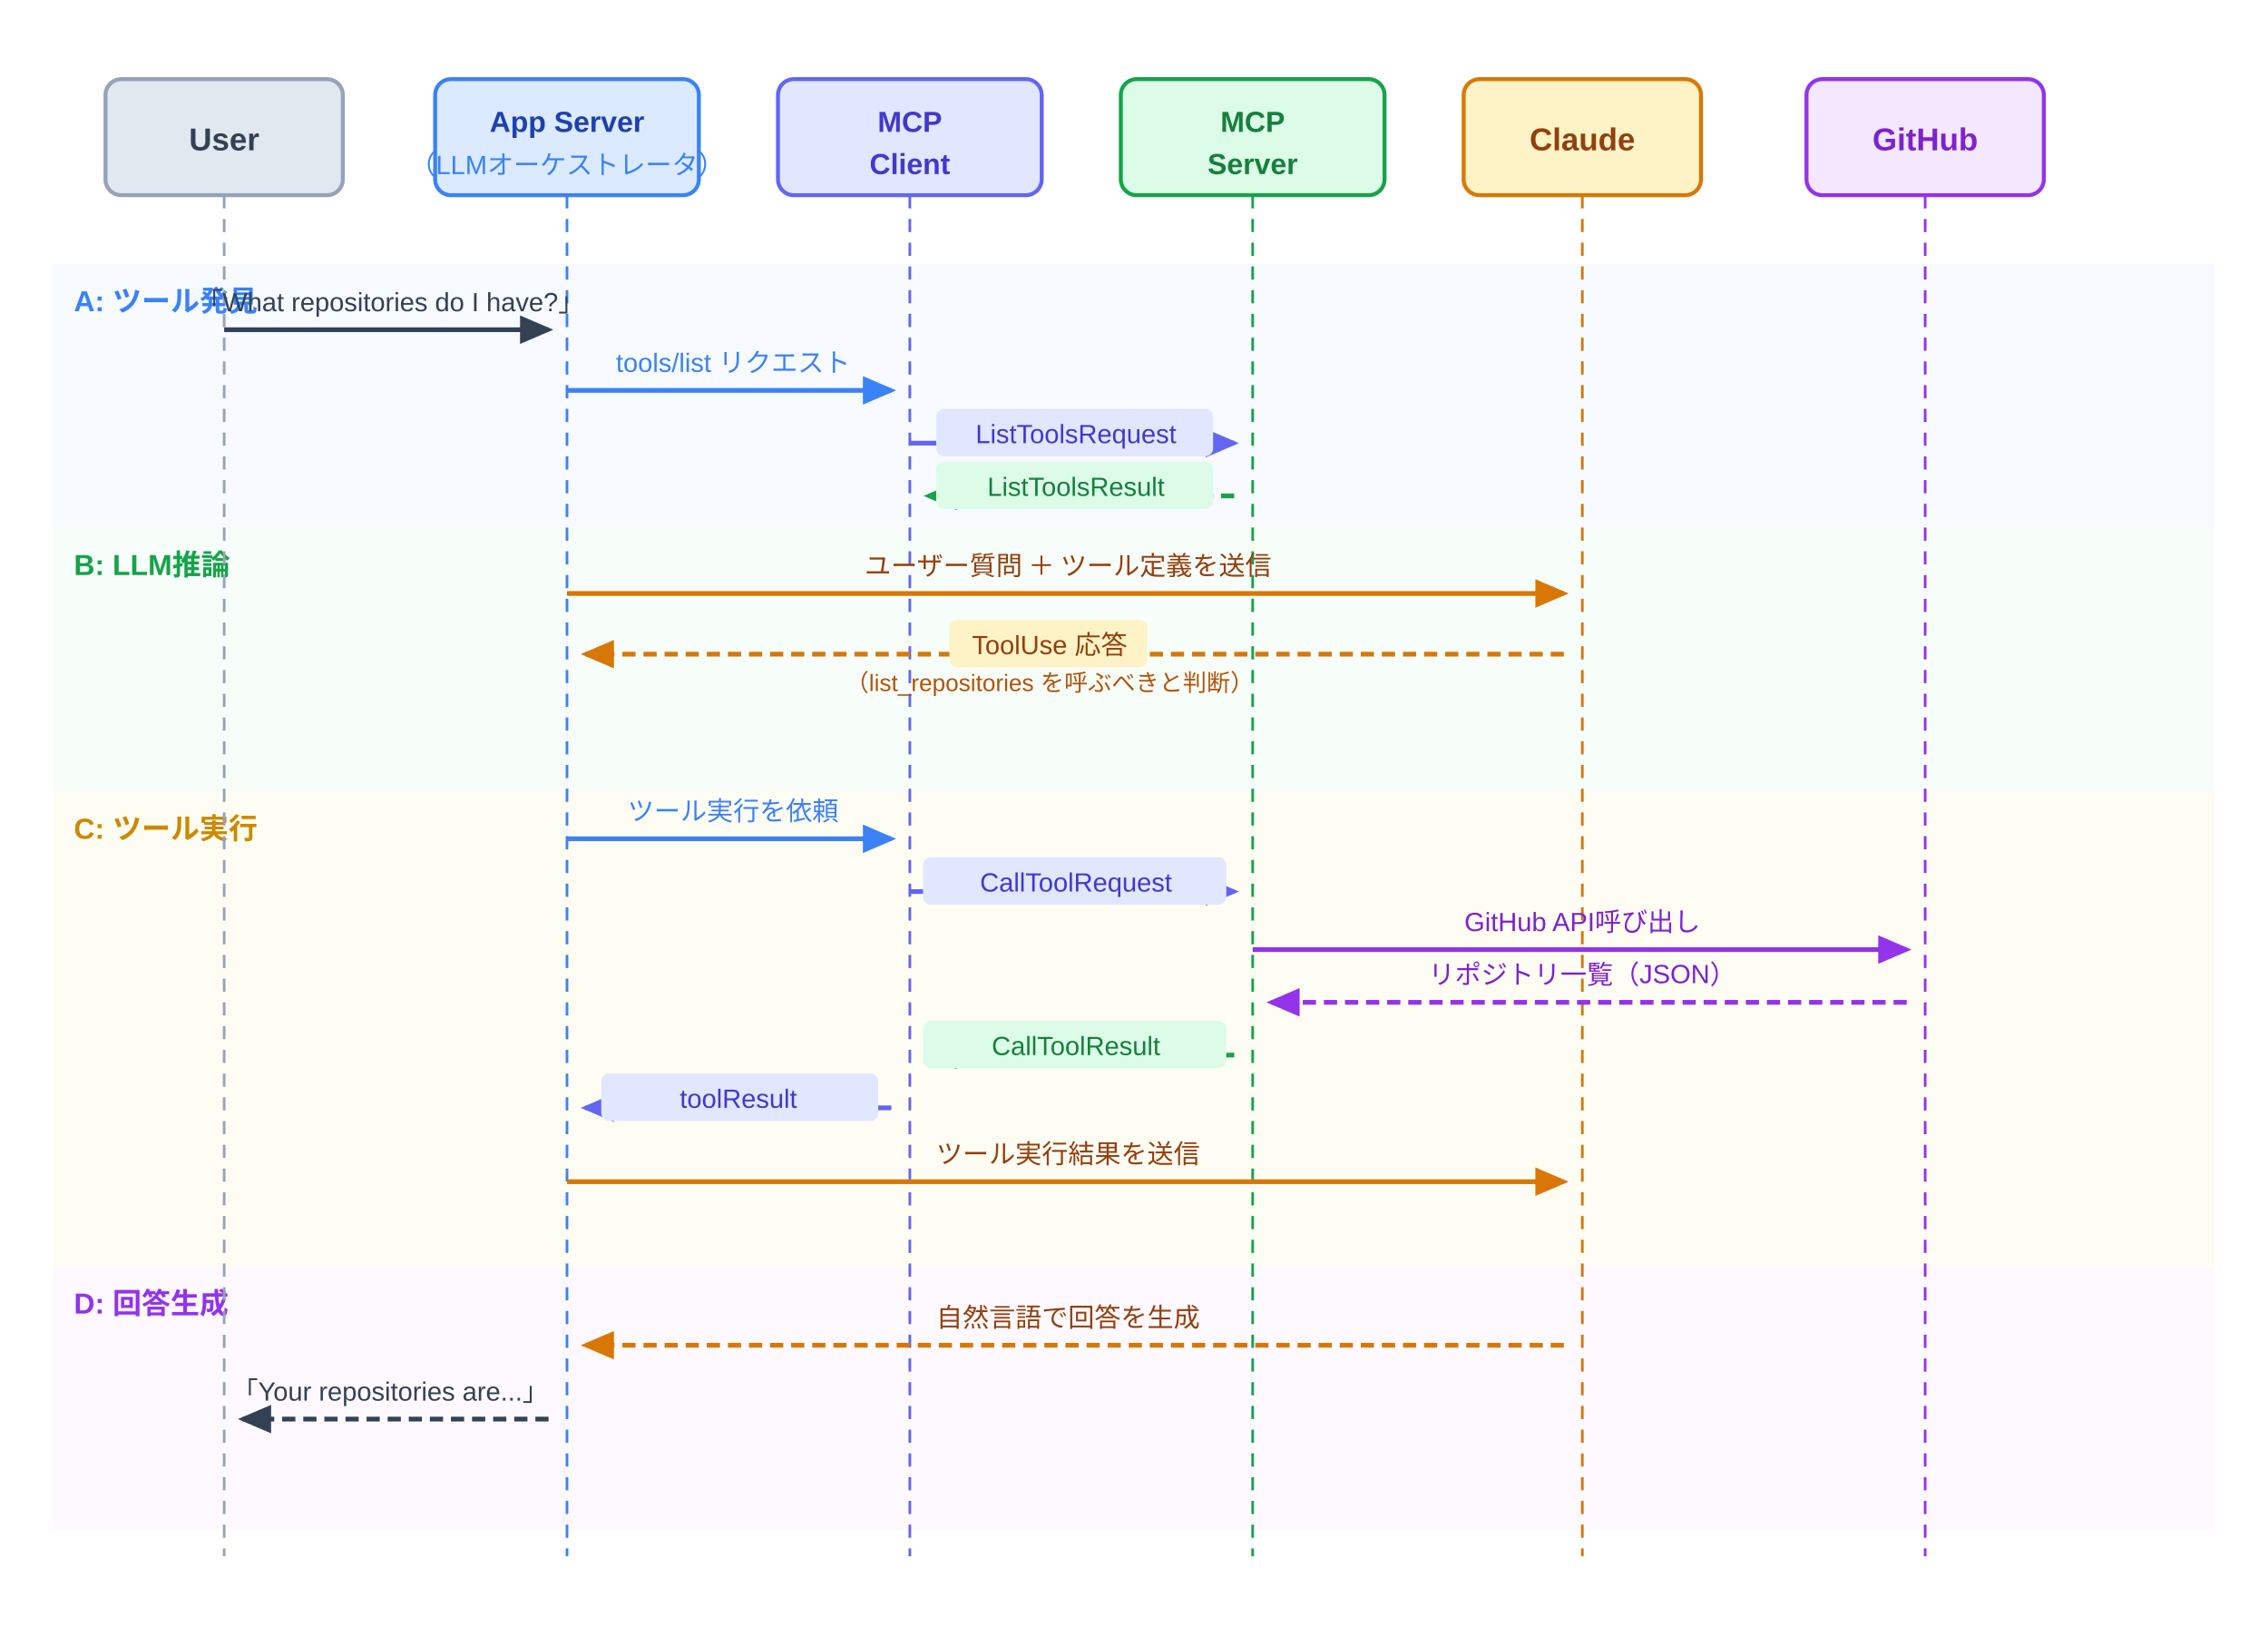
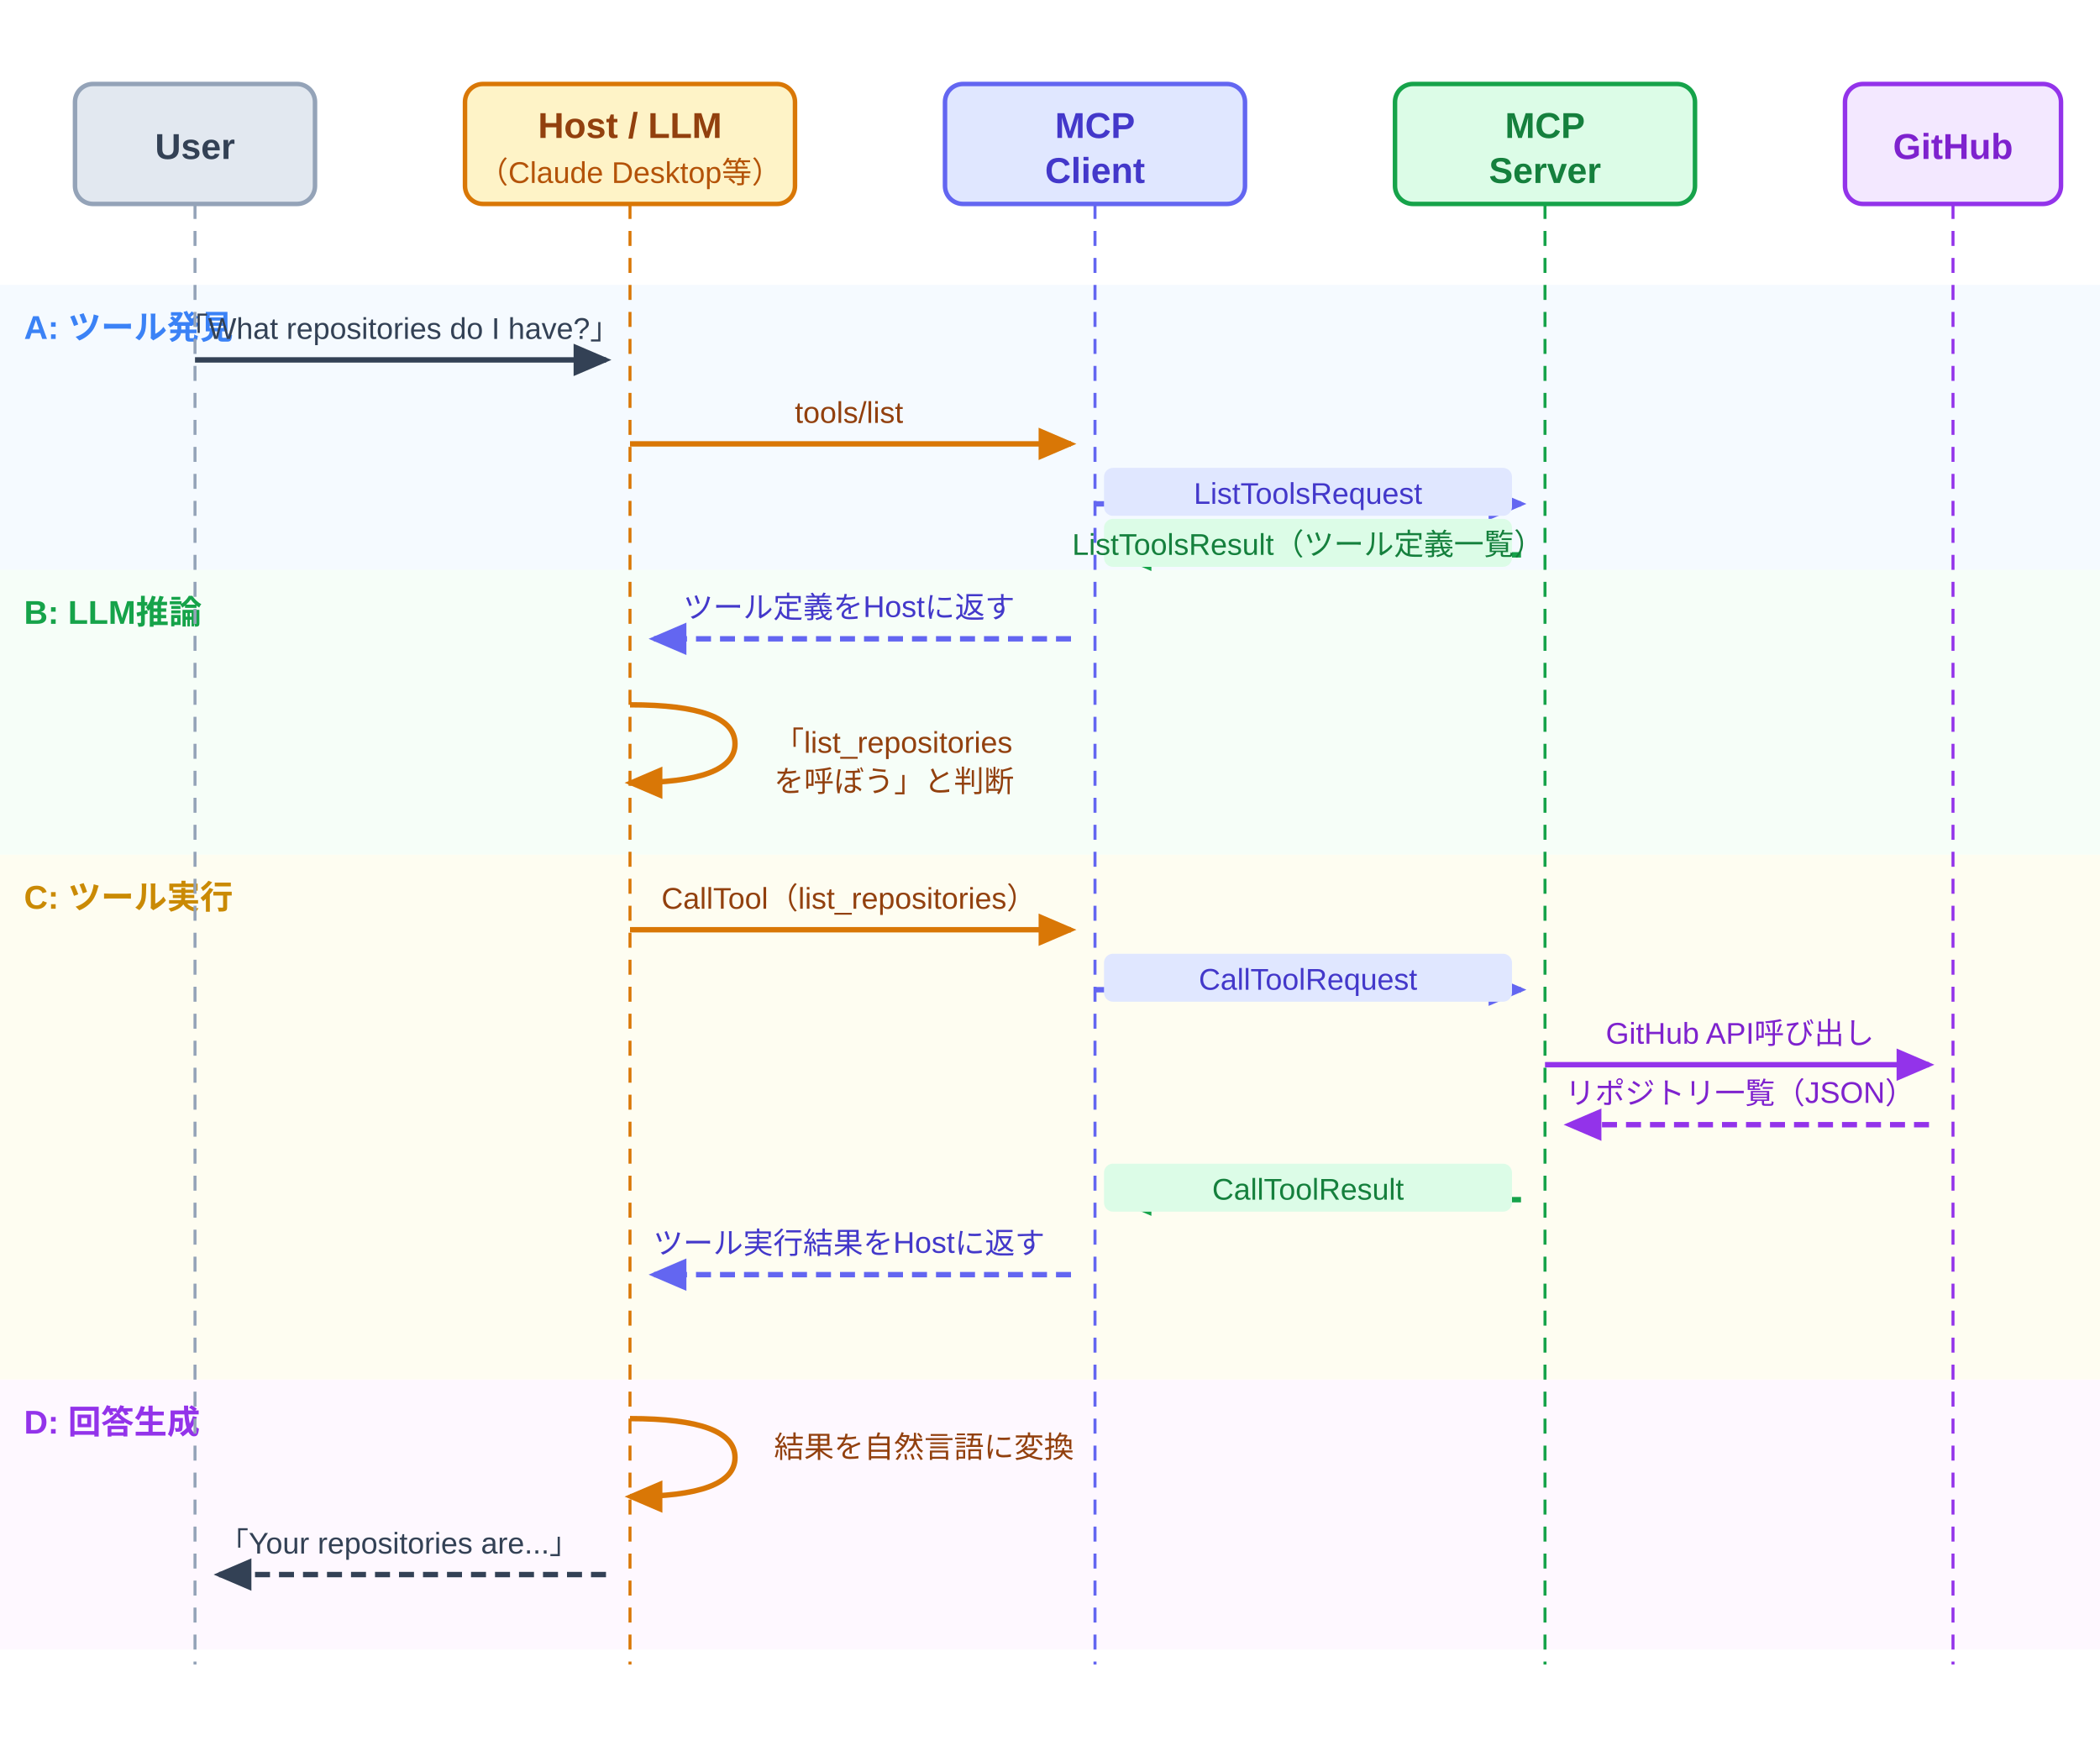
- <svg xmlns="http://www.w3.org/2000/svg" viewBox="0 0 860 620" font-family="'Helvetica Neue',Arial,sans-serif">
-   <rect x="20" y="100" width="820" height="100" rx="0" fill="#eff6ff" opacity="0.5" />
-   <rect x="20" y="200" width="820" height="100" rx="0" fill="#f0fdf4" opacity="0.5" />
-   <rect x="20" y="300" width="820" height="180" rx="0" fill="#fefce8" opacity="0.5" />
-   <rect x="20" y="480" width="820" height="100" rx="0" fill="#fdf4ff" opacity="0.5" />
-   <text x="28" y="118" font-size="11" font-weight="bold" fill="#3b82f6">A: ツール発見</text>
-   <text x="28" y="218" font-size="11" font-weight="bold" fill="#16a34a">B: LLM推論</text>
-   <text x="28" y="318" font-size="11" font-weight="bold" fill="#ca8a04">C: ツール実行</text>
-   <text x="28" y="498" font-size="11" font-weight="bold" fill="#9333ea">D: 回答生成</text>
-   <rect x="40" y="30" width="90" height="44" rx="6" fill="#e2e8f0" stroke="#94a3b8" stroke-width="1.5" />
-   <text x="85" y="57" text-anchor="middle" font-size="12" font-weight="bold" fill="#334155">User</text>
-   <rect x="165" y="30" width="100" height="44" rx="6" fill="#dbeafe" stroke="#3b82f6" stroke-width="1.5" />
-   <text x="215" y="50" text-anchor="middle" font-size="11" font-weight="bold" fill="#1e40af">App Server</text>
-   <text x="215" y="66" text-anchor="middle" font-size="10" fill="#3b82f6">（LLMオーケストレータ）</text>
-   <rect x="295" y="30" width="100" height="44" rx="6" fill="#e0e7ff" stroke="#6366f1" stroke-width="1.5" />
-   <text x="345" y="50" text-anchor="middle" font-size="11" font-weight="bold" fill="#4338ca">MCP</text>
-   <text x="345" y="66" text-anchor="middle" font-size="11" font-weight="bold" fill="#4338ca">Client</text>
-   <rect x="425" y="30" width="100" height="44" rx="6" fill="#dcfce7" stroke="#16a34a" stroke-width="1.5" />
-   <text x="475" y="50" text-anchor="middle" font-size="11" font-weight="bold" fill="#15803d">MCP</text>
-   <text x="475" y="66" text-anchor="middle" font-size="11" font-weight="bold" fill="#15803d">Server</text>
-   <rect x="555" y="30" width="90" height="44" rx="6" fill="#fef3c7" stroke="#d97706" stroke-width="1.5" />
-   <text x="600" y="57" text-anchor="middle" font-size="12" font-weight="bold" fill="#92400e">Claude</text>
-   <rect x="685" y="30" width="90" height="44" rx="6" fill="#f3e8ff" stroke="#9333ea" stroke-width="1.5" />
-   <text x="730" y="57" text-anchor="middle" font-size="12" font-weight="bold" fill="#7e22ce">GitHub</text>
-   <line x1="85" y1="74" x2="85" y2="590" stroke="#94a3b8" stroke-width="1" stroke-dasharray="5,4" />
-   <line x1="215" y1="74" x2="215" y2="590" stroke="#3b82f6" stroke-width="1" stroke-dasharray="5,4" />
-   <line x1="345" y1="74" x2="345" y2="590" stroke="#6366f1" stroke-width="1" stroke-dasharray="5,4" />
-   <line x1="475" y1="74" x2="475" y2="590" stroke="#16a34a" stroke-width="1" stroke-dasharray="5,4" />
-   <line x1="600" y1="74" x2="600" y2="590" stroke="#d97706" stroke-width="1" stroke-dasharray="5,4" />
-   <line x1="730" y1="74" x2="730" y2="590" stroke="#9333ea" stroke-width="1" stroke-dasharray="5,4" />
-   <line x1="85" y1="125" x2="208" y2="125" stroke="#334155" stroke-width="1.8" marker-end="url(#arrDark)" />
-   <text x="148" y="118" text-anchor="middle" font-size="10" fill="#334155">「What repositories do I have?」</text>
-   <line x1="215" y1="148" x2="338" y2="148" stroke="#3b82f6" stroke-width="1.8" marker-end="url(#arrB)" />
-   <text x="278" y="141" text-anchor="middle" font-size="10" fill="#3b82f6">tools/list リクエスト</text>
-   <line x1="345" y1="168" x2="468" y2="168" stroke="#6366f1" stroke-width="1.8" marker-end="url(#arrI)" />
-   <rect x="355" y="155" width="105" height="18" rx="3" fill="#e0e7ff" />
-   <text x="408" y="168" text-anchor="middle" font-size="10" fill="#4338ca">ListToolsRequest</text>
-   <line x1="468" y1="188" x2="352" y2="188" stroke="#16a34a" stroke-width="1.8" stroke-dasharray="5,3" marker-end="url(#arrG)" />
-   <rect x="355" y="175" width="105" height="18" rx="3" fill="#dcfce7" />
-   <text x="408" y="188" text-anchor="middle" font-size="10" fill="#15803d">ListToolsResult</text>
-   <line x1="215" y1="225" x2="593" y2="225" stroke="#d97706" stroke-width="1.8" marker-end="url(#arrO)" />
-   <text x="405" y="218" text-anchor="middle" font-size="10" fill="#92400e">ユーザー質問 ＋ ツール定義を送信</text>
-   <line x1="593" y1="248" x2="222" y2="248" stroke="#d97706" stroke-width="1.8" stroke-dasharray="5,3" marker-end="url(#arrO2)" />
-   <rect x="360" y="235" width="75" height="18" rx="3" fill="#fef3c7" />
-   <text x="398" y="248" text-anchor="middle" font-size="10" fill="#92400e">ToolUse 応答</text>
-   <text x="398" y="262" text-anchor="middle" font-size="9" fill="#b45309">（list_repositories を呼ぶべきと判断）</text>
-   <line x1="215" y1="318" x2="338" y2="318" stroke="#3b82f6" stroke-width="1.8" marker-end="url(#arrB)" />
-   <text x="278" y="311" text-anchor="middle" font-size="10" fill="#3b82f6">ツール実行を依頼</text>
-   <line x1="345" y1="338" x2="468" y2="338" stroke="#6366f1" stroke-width="1.8" marker-end="url(#arrI)" />
-   <rect x="350" y="325" width="115" height="18" rx="3" fill="#e0e7ff" />
-   <text x="408" y="338" text-anchor="middle" font-size="10" fill="#4338ca">CallToolRequest</text>
-   <line x1="475" y1="360" x2="723" y2="360" stroke="#9333ea" stroke-width="1.8" marker-end="url(#arrP)" />
-   <text x="600" y="353" text-anchor="middle" font-size="10" fill="#7e22ce">GitHub API呼び出し</text>
-   <line x1="723" y1="380" x2="482" y2="380" stroke="#9333ea" stroke-width="1.8" stroke-dasharray="5,3" marker-end="url(#arrP2)" />
-   <text x="600" y="373" text-anchor="middle" font-size="10" fill="#7e22ce">リポジトリ一覧（JSON）</text>
-   <line x1="468" y1="400" x2="352" y2="400" stroke="#16a34a" stroke-width="1.8" stroke-dasharray="5,3" marker-end="url(#arrG)" />
-   <rect x="350" y="387" width="115" height="18" rx="3" fill="#dcfce7" />
-   <text x="408" y="400" text-anchor="middle" font-size="10" fill="#15803d">CallToolResult</text>
-   <line x1="338" y1="420" x2="222" y2="420" stroke="#6366f1" stroke-width="1.8" stroke-dasharray="5,3" marker-end="url(#arrI2)" />
-   <rect x="228" y="407" width="105" height="18" rx="3" fill="#e0e7ff" />
-   <text x="280" y="420" text-anchor="middle" font-size="10" fill="#4338ca">toolResult</text>
-   <line x1="215" y1="448" x2="593" y2="448" stroke="#d97706" stroke-width="1.8" marker-end="url(#arrO)" />
-   <text x="405" y="441" text-anchor="middle" font-size="10" fill="#92400e">ツール実行結果を送信</text>
-   <line x1="593" y1="510" x2="222" y2="510" stroke="#d97706" stroke-width="1.8" stroke-dasharray="5,3" marker-end="url(#arrO2)" />
-   <text x="405" y="503" text-anchor="middle" font-size="10" fill="#92400e">自然言語で回答を生成</text>
-   <line x1="208" y1="538" x2="92" y2="538" stroke="#334155" stroke-width="1.8" stroke-dasharray="5,3" marker-end="url(#arrDark2)" />
-   <text x="148" y="531" text-anchor="middle" font-size="10" fill="#334155">「Your repositories are...」</text>
+ <svg xmlns="http://www.w3.org/2000/svg" viewBox="0 0 700 580" font-family="'Helvetica Neue',Arial,sans-serif" font-size="12">
+   <rect x="0" y="95" width="700" height="95" fill="#eff6ff" opacity="0.6" />
+   <rect x="0" y="190" width="700" height="95" fill="#f0fdf4" opacity="0.6" />
+   <rect x="0" y="285" width="700" height="175" fill="#fefce8" opacity="0.6" />
+   <rect x="0" y="460" width="700" height="90" fill="#fdf4ff" opacity="0.6" />
+   <text x="8" y="113" font-size="11" font-weight="bold" fill="#3b82f6">A: ツール発見</text>
+   <text x="8" y="208" font-size="11" font-weight="bold" fill="#16a34a">B: LLM推論</text>
+   <text x="8" y="303" font-size="11" font-weight="bold" fill="#ca8a04">C: ツール実行</text>
+   <text x="8" y="478" font-size="11" font-weight="bold" fill="#9333ea">D: 回答生成</text>
+   <rect x="25" y="28" width="80" height="40" rx="6" fill="#e2e8f0" stroke="#94a3b8" stroke-width="1.5" />
+   <text x="65" y="53" text-anchor="middle" font-weight="bold" fill="#334155">User</text>
+   <rect x="155" y="28" width="110" height="40" rx="6" fill="#fef3c7" stroke="#d97706" stroke-width="1.5" />
+   <text x="210" y="46" text-anchor="middle" font-weight="bold" fill="#92400e">Host / LLM</text>
+   <text x="210" y="61" text-anchor="middle" font-size="10" fill="#b45309">（Claude Desktop等）</text>
+   <rect x="315" y="28" width="100" height="40" rx="6" fill="#e0e7ff" stroke="#6366f1" stroke-width="1.5" />
+   <text x="365" y="46" text-anchor="middle" font-weight="bold" fill="#4338ca">MCP</text>
+   <text x="365" y="61" text-anchor="middle" font-weight="bold" fill="#4338ca">Client</text>
+   <rect x="465" y="28" width="100" height="40" rx="6" fill="#dcfce7" stroke="#16a34a" stroke-width="1.5" />
+   <text x="515" y="46" text-anchor="middle" font-weight="bold" fill="#15803d">MCP</text>
+   <text x="515" y="61" text-anchor="middle" font-weight="bold" fill="#15803d">Server</text>
+   <rect x="615" y="28" width="72" height="40" rx="6" fill="#f3e8ff" stroke="#9333ea" stroke-width="1.5" />
+   <text x="651" y="53" text-anchor="middle" font-weight="bold" fill="#7e22ce">GitHub</text>
+   <line x1="65" y1="68" x2="65" y2="555" stroke="#94a3b8" stroke-width="1" stroke-dasharray="5,4" />
+   <line x1="210" y1="68" x2="210" y2="555" stroke="#d97706" stroke-width="1" stroke-dasharray="5,4" />
+   <line x1="365" y1="68" x2="365" y2="555" stroke="#6366f1" stroke-width="1" stroke-dasharray="5,4" />
+   <line x1="515" y1="68" x2="515" y2="555" stroke="#16a34a" stroke-width="1" stroke-dasharray="5,4" />
+   <line x1="651" y1="68" x2="651" y2="555" stroke="#9333ea" stroke-width="1" stroke-dasharray="5,4" />
+   <line x1="65" y1="120" x2="202" y2="120" stroke="#334155" stroke-width="1.8" marker-end="url(#dk)" />
+   <text x="133" y="113" text-anchor="middle" font-size="10" fill="#334155">「What repositories do I have?」</text>
+   <line x1="210" y1="148" x2="357" y2="148" stroke="#d97706" stroke-width="1.8" marker-end="url(#or)" />
+   <text x="283" y="141" text-anchor="middle" font-size="10" fill="#92400e">tools/list</text>
+   <line x1="365" y1="168" x2="507" y2="168" stroke="#6366f1" stroke-width="1.8" marker-end="url(#in)" />
+   <rect x="368" y="156" width="136" height="16" rx="3" fill="#e0e7ff" />
+   <text x="436" y="168" text-anchor="middle" font-size="10" fill="#4338ca">ListToolsRequest</text>
+   <line x1="507" y1="185" x2="373" y2="185" stroke="#16a34a" stroke-width="1.8" stroke-dasharray="5,3" marker-end="url(#gr)" />
+   <rect x="368" y="173" width="136" height="16" rx="3" fill="#dcfce7" />
+   <text x="436" y="185" text-anchor="middle" font-size="10" fill="#15803d">ListToolsResult（ツール定義一覧）</text>
+   <line x1="357" y1="213" x2="218" y2="213" stroke="#6366f1" stroke-width="1.8" stroke-dasharray="5,3" marker-end="url(#in2)" />
+   <text x="283" y="206" text-anchor="middle" font-size="10" fill="#4338ca">ツール定義をHostに返す</text>
+   <path d="M210,235 Q245,235 245,248 Q245,261 210,261" fill="none" stroke="#d97706" stroke-width="1.8" marker-end="url(#or)" />
+   <text x="258" y="251" font-size="10" fill="#92400e">「list_repositories</text>
+   <text x="258" y="264" font-size="10" fill="#92400e">を呼ぼう」と判断</text>
+   <line x1="210" y1="310" x2="357" y2="310" stroke="#d97706" stroke-width="1.8" marker-end="url(#or)" />
+   <text x="283" y="303" text-anchor="middle" font-size="10" fill="#92400e">CallTool（list_repositories）</text>
+   <line x1="365" y1="330" x2="507" y2="330" stroke="#6366f1" stroke-width="1.8" marker-end="url(#in)" />
+   <rect x="368" y="318" width="136" height="16" rx="3" fill="#e0e7ff" />
+   <text x="436" y="330" text-anchor="middle" font-size="10" fill="#4338ca">CallToolRequest</text>
+   <line x1="515" y1="355" x2="643" y2="355" stroke="#9333ea" stroke-width="1.8" marker-end="url(#pu)" />
+   <text x="580" y="348" text-anchor="middle" font-size="10" fill="#7e22ce">GitHub API呼び出し</text>
+   <line x1="643" y1="375" x2="523" y2="375" stroke="#9333ea" stroke-width="1.8" stroke-dasharray="5,3" marker-end="url(#pu2)" />
+   <text x="580" y="368" text-anchor="middle" font-size="10" fill="#7e22ce">リポジトリ一覧（JSON）</text>
+   <line x1="507" y1="400" x2="373" y2="400" stroke="#16a34a" stroke-width="1.8" stroke-dasharray="5,3" marker-end="url(#gr)" />
+   <rect x="368" y="388" width="136" height="16" rx="3" fill="#dcfce7" />
+   <text x="436" y="400" text-anchor="middle" font-size="10" fill="#15803d">CallToolResult</text>
+   <line x1="357" y1="425" x2="218" y2="425" stroke="#6366f1" stroke-width="1.8" stroke-dasharray="5,3" marker-end="url(#in2)" />
+   <text x="283" y="418" text-anchor="middle" font-size="10" fill="#4338ca">ツール実行結果をHostに返す</text>
+   <path d="M210,473 Q245,473 245,486 Q245,499 210,499" fill="none" stroke="#d97706" stroke-width="1.8" marker-end="url(#or)" />
+   <text x="258" y="486" font-size="10" fill="#92400e">結果を自然言語に変換</text>
+   <line x1="202" y1="525" x2="73" y2="525" stroke="#334155" stroke-width="1.8" stroke-dasharray="5,3" marker-end="url(#dk2)" />
+   <text x="133" y="518" text-anchor="middle" font-size="10" fill="#334155">「Your repositories are...」</text>
  <defs>
-     <marker id="arrDark" markerWidth="7" markerHeight="7" refX="6" refY="3" orient="auto">
+     <marker id="dk" markerWidth="7" markerHeight="7" refX="6" refY="3" orient="auto">
      <path d="M0,0 L0,6 L7,3 z" fill="#334155" />
    </marker>
-     <marker id="arrDark2" markerWidth="7" markerHeight="7" refX="6" refY="3" orient="auto">
+     <marker id="dk2" markerWidth="7" markerHeight="7" refX="6" refY="3" orient="auto">
      <path d="M0,0 L0,6 L7,3 z" fill="#334155" />
    </marker>
-     <marker id="arrB" markerWidth="7" markerHeight="7" refX="6" refY="3" orient="auto">
-       <path d="M0,0 L0,6 L7,3 z" fill="#3b82f6" />
+     <marker id="or" markerWidth="7" markerHeight="7" refX="6" refY="3" orient="auto">
+       <path d="M0,0 L0,6 L7,3 z" fill="#d97706" />
    </marker>
-     <marker id="arrI" markerWidth="7" markerHeight="7" refX="6" refY="3" orient="auto">
+     <marker id="in" markerWidth="7" markerHeight="7" refX="6" refY="3" orient="auto">
      <path d="M0,0 L0,6 L7,3 z" fill="#6366f1" />
    </marker>
-     <marker id="arrI2" markerWidth="7" markerHeight="7" refX="6" refY="3" orient="auto">
+     <marker id="in2" markerWidth="7" markerHeight="7" refX="6" refY="3" orient="auto">
      <path d="M0,0 L0,6 L7,3 z" fill="#6366f1" />
    </marker>
-     <marker id="arrG" markerWidth="7" markerHeight="7" refX="6" refY="3" orient="auto">
+     <marker id="gr" markerWidth="7" markerHeight="7" refX="6" refY="3" orient="auto">
      <path d="M0,0 L0,6 L7,3 z" fill="#16a34a" />
    </marker>
-     <marker id="arrO" markerWidth="7" markerHeight="7" refX="6" refY="3" orient="auto">
-       <path d="M0,0 L0,6 L7,3 z" fill="#d97706" />
-     </marker>
-     <marker id="arrO2" markerWidth="7" markerHeight="7" refX="6" refY="3" orient="auto">
-       <path d="M0,0 L0,6 L7,3 z" fill="#d97706" />
-     </marker>
-     <marker id="arrP" markerWidth="7" markerHeight="7" refX="6" refY="3" orient="auto">
+     <marker id="pu" markerWidth="7" markerHeight="7" refX="6" refY="3" orient="auto">
      <path d="M0,0 L0,6 L7,3 z" fill="#9333ea" />
    </marker>
-     <marker id="arrP2" markerWidth="7" markerHeight="7" refX="6" refY="3" orient="auto">
+     <marker id="pu2" markerWidth="7" markerHeight="7" refX="6" refY="3" orient="auto">
      <path d="M0,0 L0,6 L7,3 z" fill="#9333ea" />
    </marker>
  </defs>
</svg>
